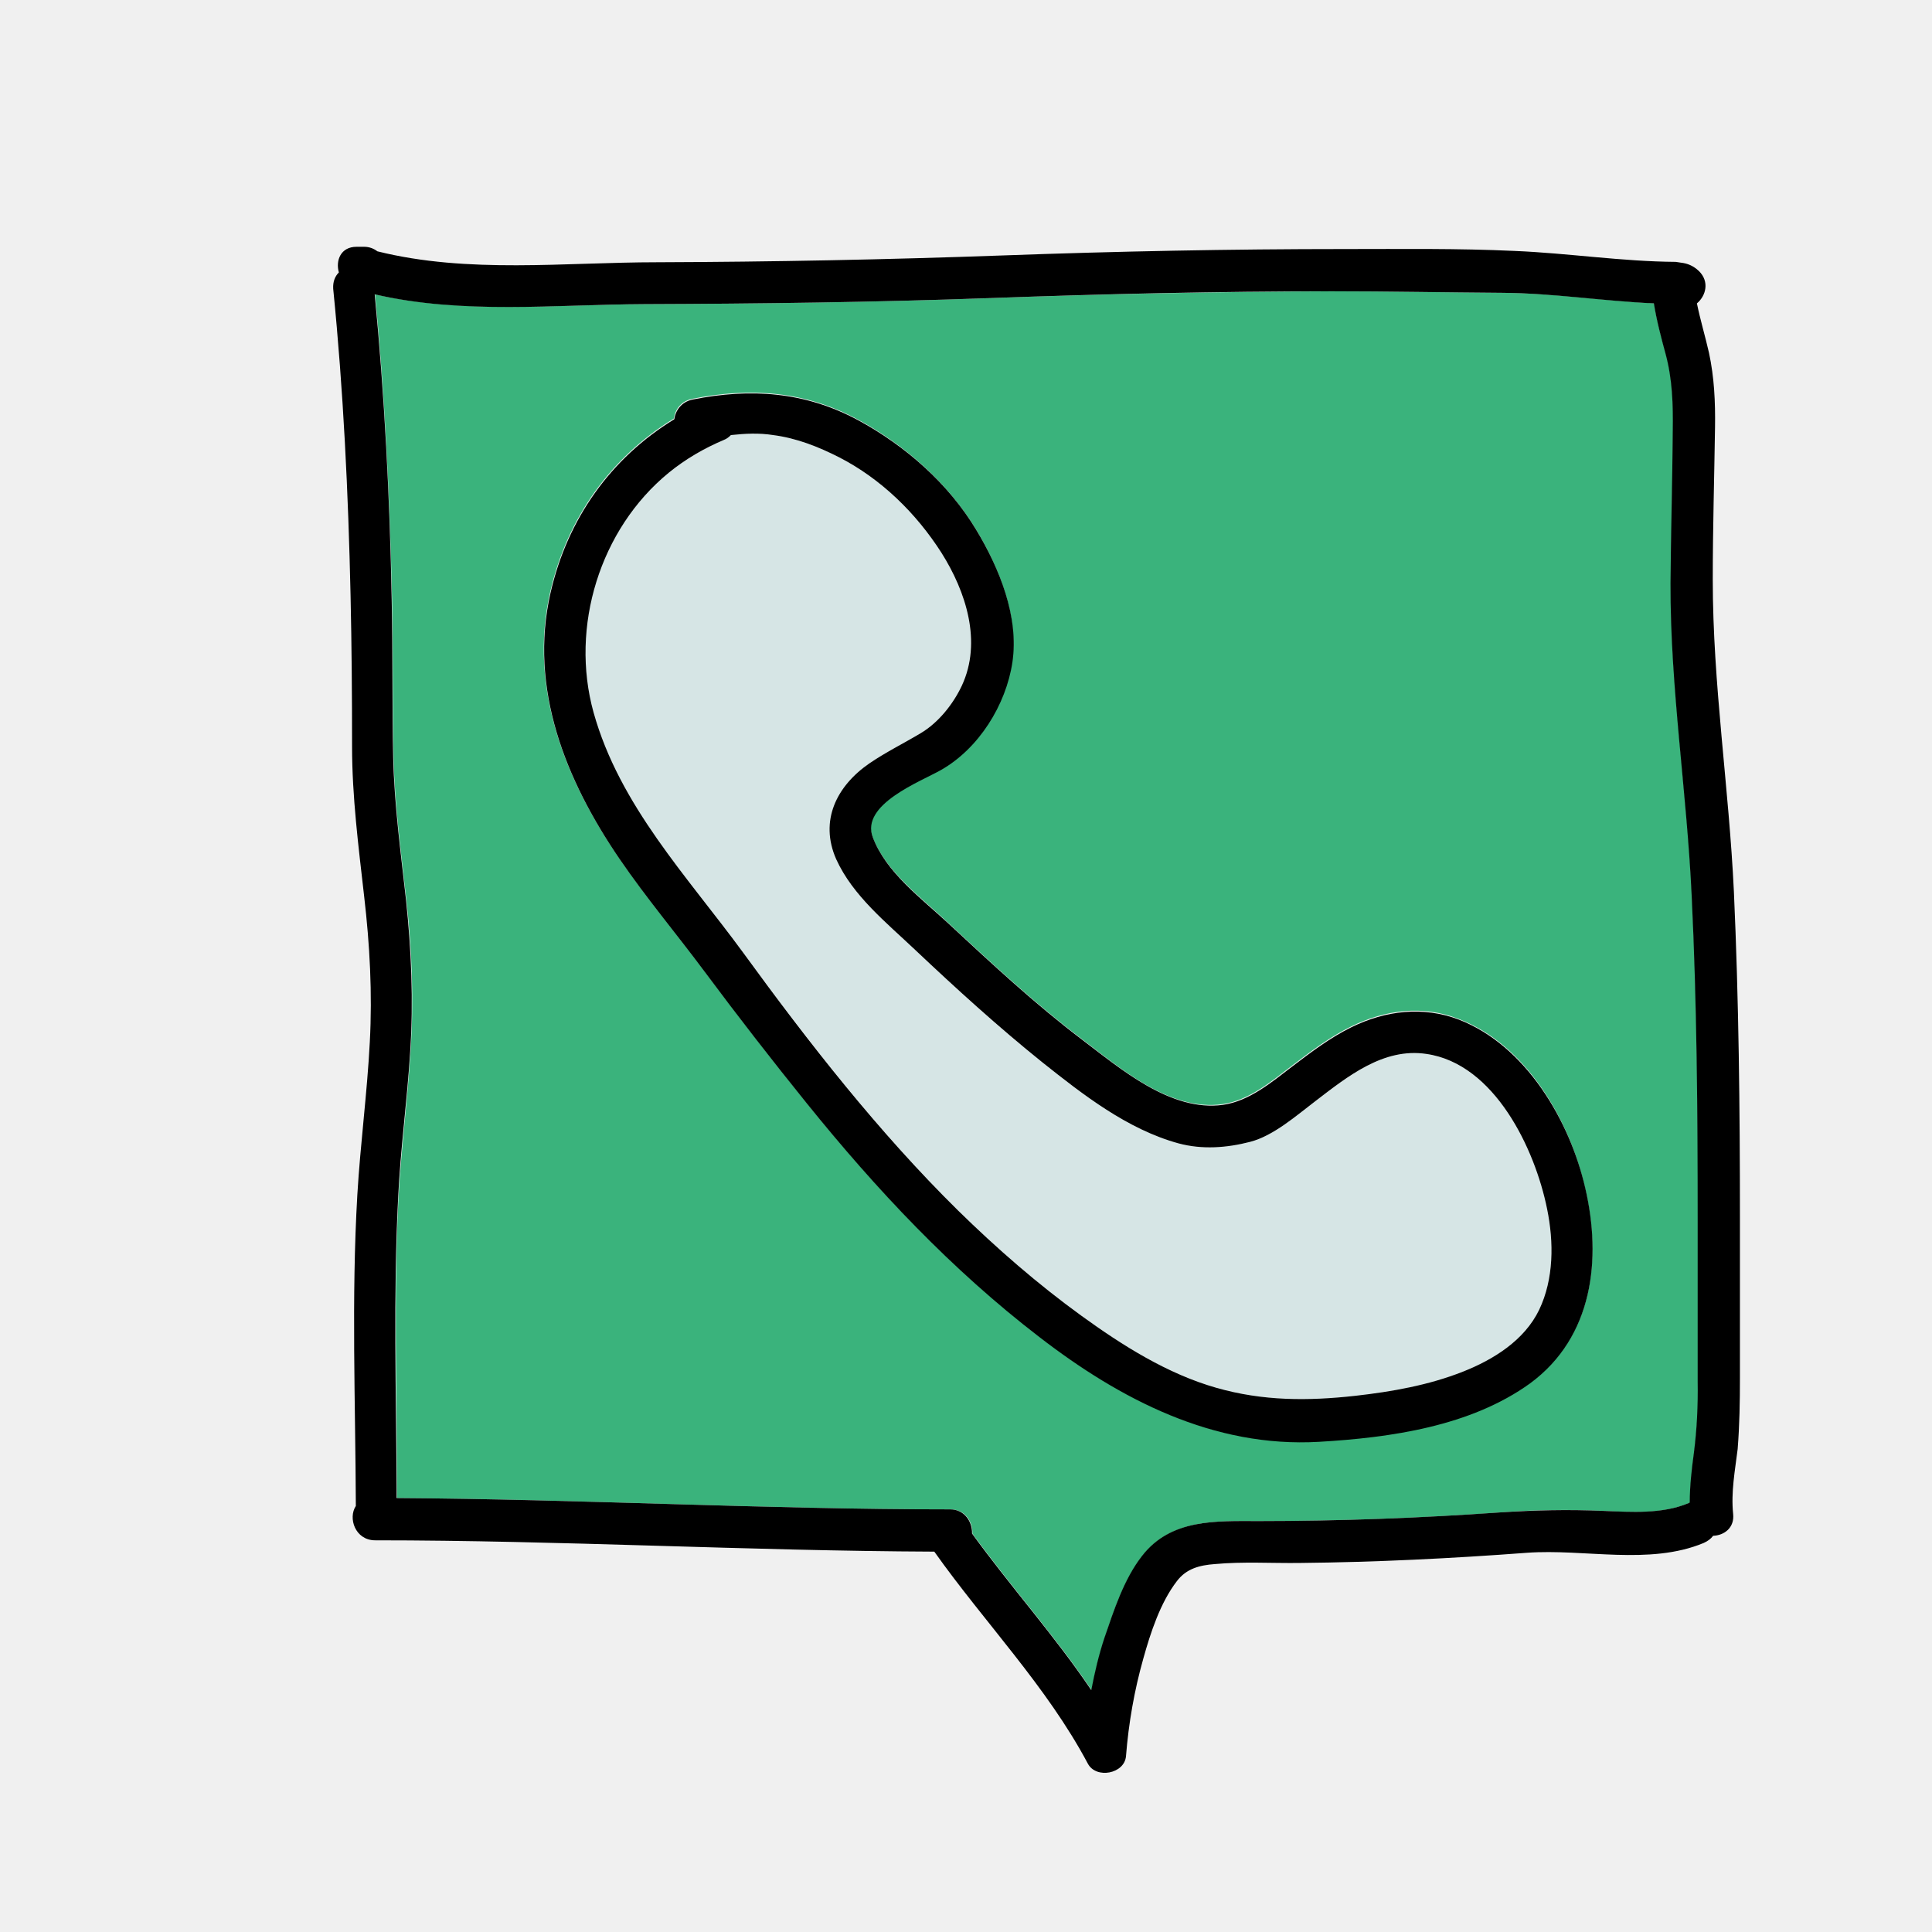
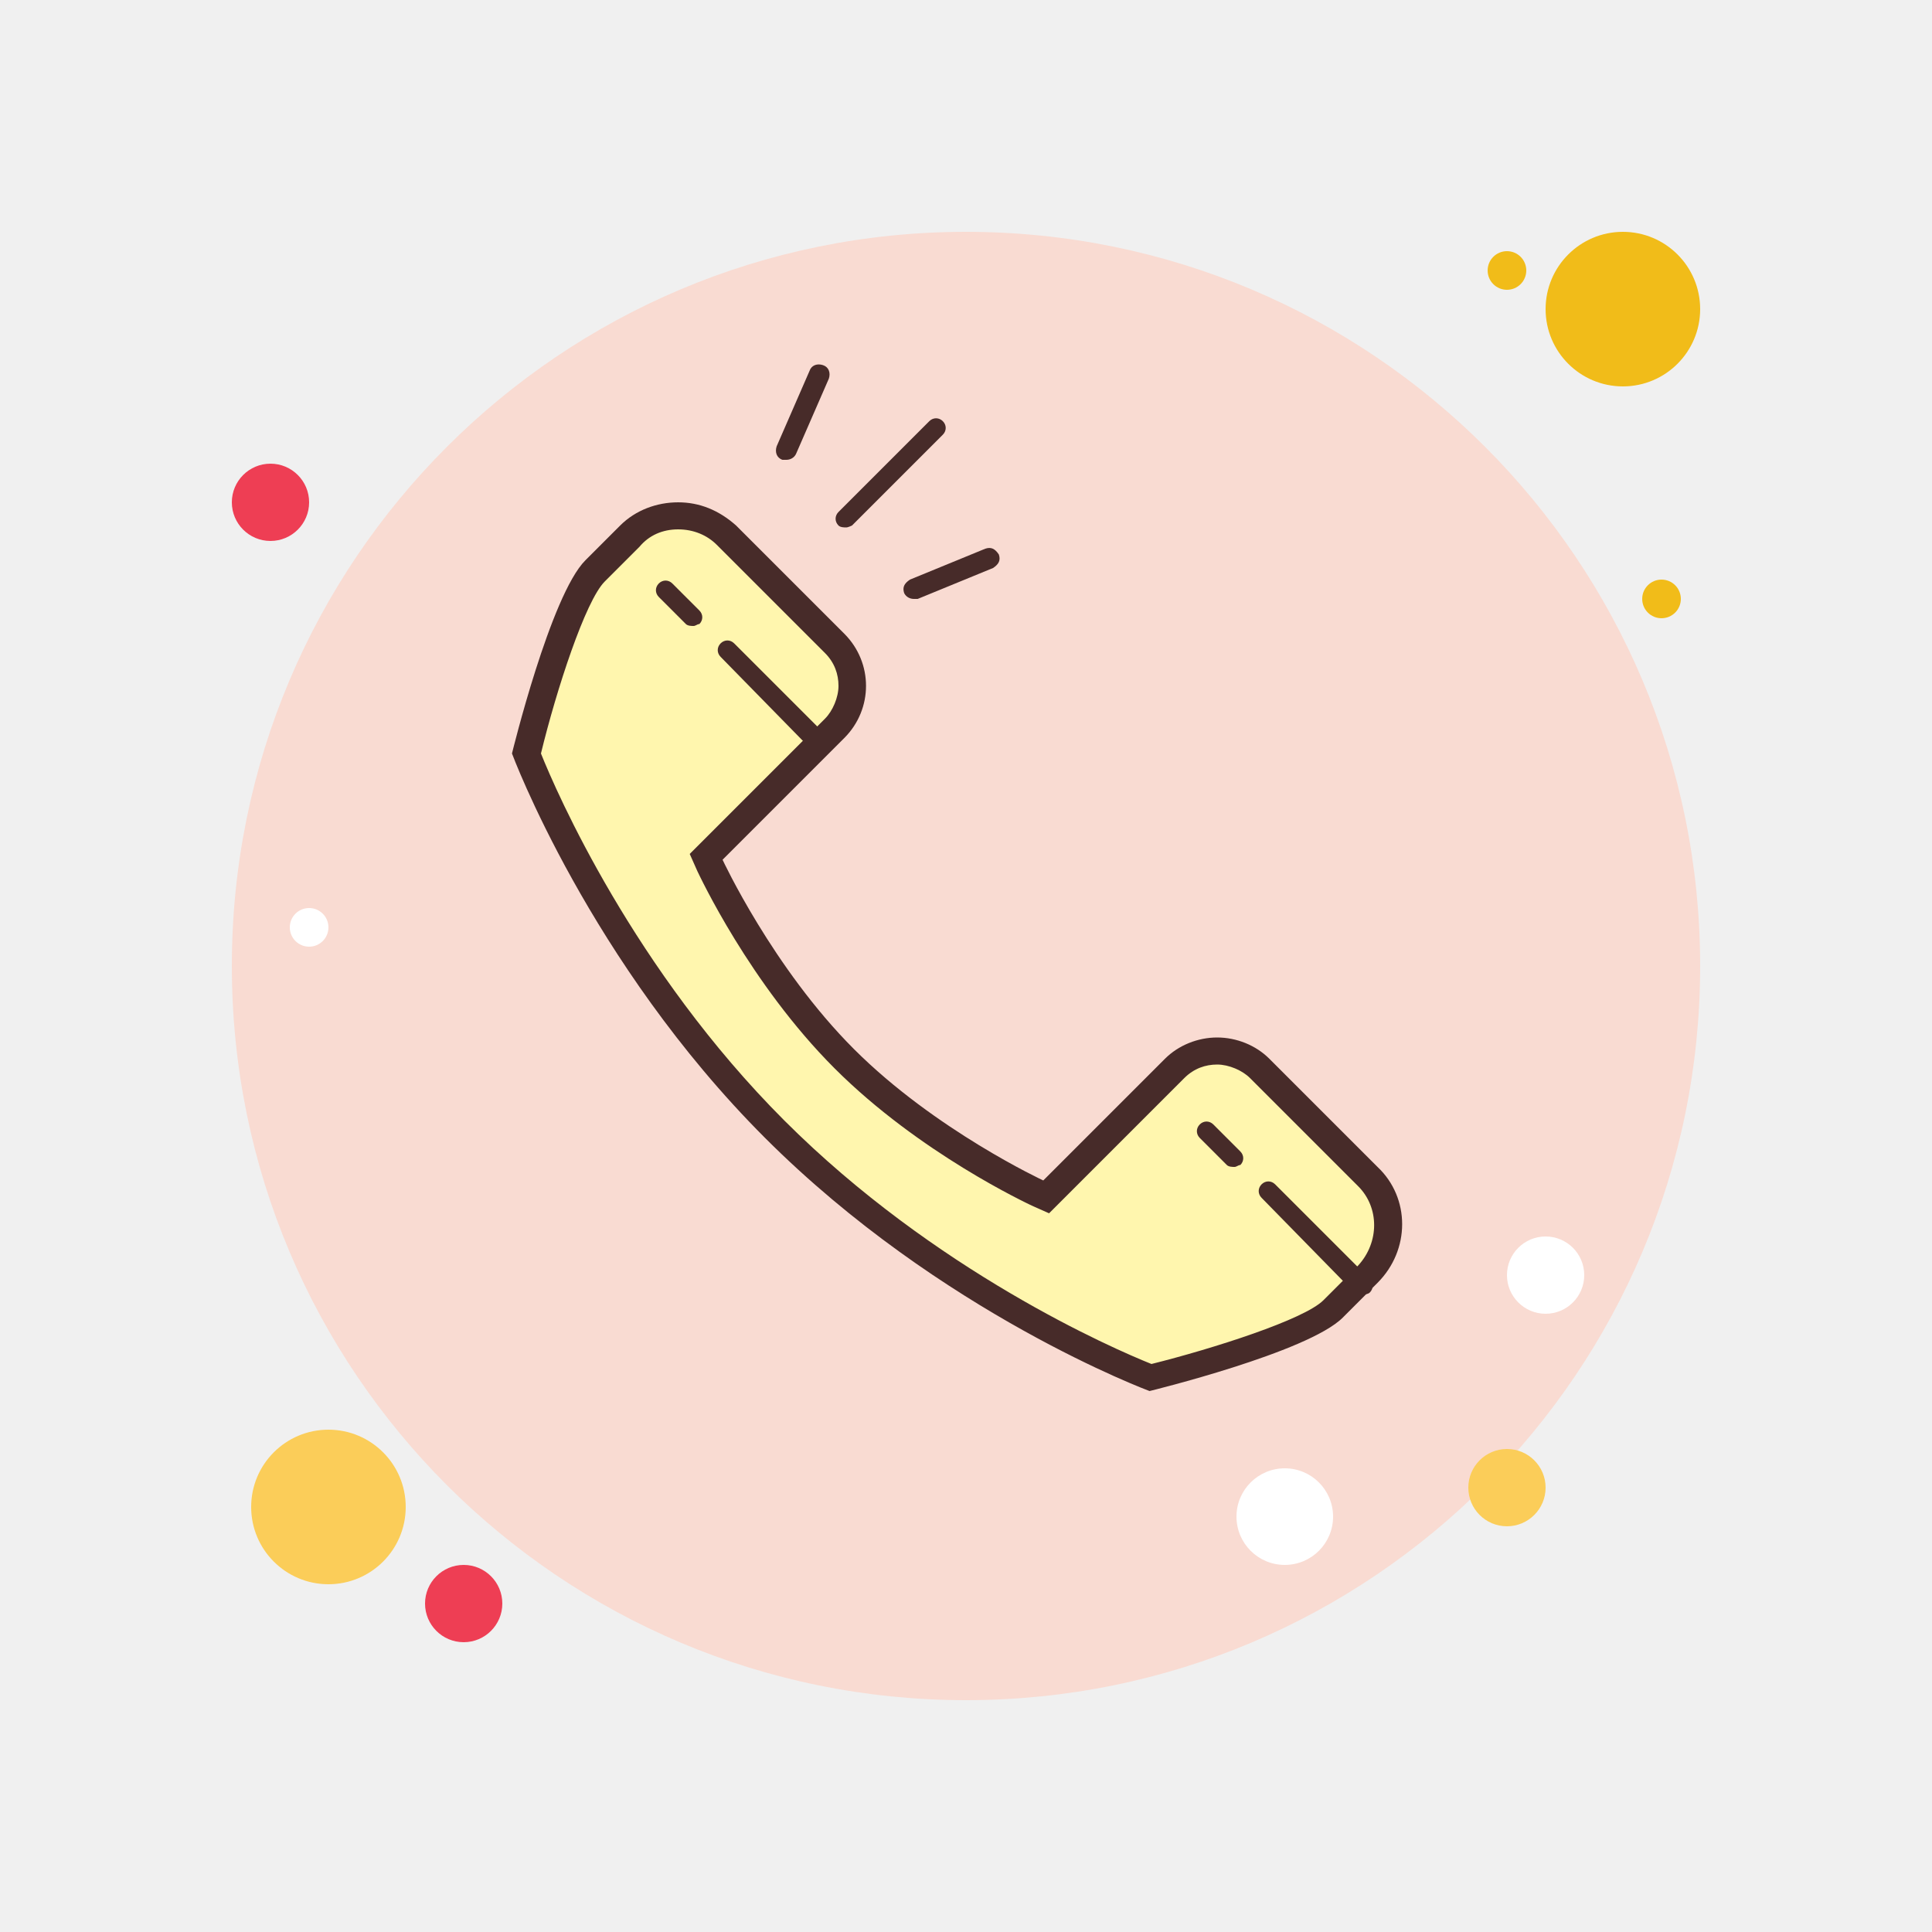
- <svg xmlns="http://www.w3.org/2000/svg" viewBox="0 0 512 512" width="96px" height="96px">
-   <path fill="#D6E5E5" d="M410,320.4c-3.1-15.9-13.9-38.4-32-41.1c-11.4-1.7-20.9,6.1-29.4,12.5c-5,3.8-11.1,9.2-17.3,10.8c-6.2,1.6-12.7,2.1-19,0.4c-13.5-3.8-25.2-12.9-36.1-21.5c-11.8-9.3-22.8-19.5-33.7-29.8c-7.6-7.1-16.6-14.3-20.9-24c-4.5-10.1,0.2-19.4,8.8-25.4c4.3-3,9.1-5.2,13.6-8c4.6-2.8,8.6-7.7,10.9-12.6c5.3-11.6,1.1-24.9-5.4-35.2c-6.7-10.5-15.9-19.6-27.1-25.3c-5.5-2.8-11.3-5.1-17.5-5.9c-3.8-0.5-7.5-0.4-11.2,0c-0.5,0.5-1.1,0.9-1.9,1.3c-5.2,2.3-10.1,5.1-14.6,8.7c-18.3,14.9-26.3,40.8-19.9,63.5c6.9,24.7,24.7,43.4,39.6,63.6c17.5,23.8,36,47.6,57,68.4c10.2,10,21.1,19.5,32.7,27.9c10.8,7.9,22.8,15.3,35.8,19.1c12.3,3.5,24.2,3.5,36.8,2.1c9.7-1.1,19.4-2.7,28.5-6.4c8.1-3.2,16.3-8.2,20.2-16.4C411.8,338.9,411.8,329.2,410,320.4z" />
-   <path fill="#3AB37C" d="M450,323.6c0-28.8-0.2-57.7-1.6-86.4c-1.3-27.6-5.7-55-5.6-82.7c0.1-13.5,0.5-26.9,0.6-40.4c0.1-6.9-0.1-13.6-1.9-20.3c-1.2-4.4-2.5-8.9-3.1-13.4c-13.4-0.7-26.7-2.7-40.1-2.8c-15.1-0.1-30.1-0.4-45.2-0.4c-30.2,0.1-60.5,0.7-90.7,1.8c-30.5,1.1-61,1.5-91.5,1.6c-23.7,0.1-48.2,2.7-71.5-2.6c2.6,26.9,3.9,53.9,4.5,80.9c0.3,14,0.1,28,0.4,41.9c0.3,12.6,2,25.1,3.4,37.7c1.5,13.4,2,26.7,1.1,40.2c-0.8,13-2.5,25.9-3.2,38.9c-1.3,25.6-0.4,51.4-0.4,77c0,0.1,0,0.2,0,0.4v2c48.9,0.3,97.8,3,146.7,3c3.9,0,5.9,3.3,5.8,6.4c10.2,14.1,21.9,27.1,31.6,41.5c0.9-4.7,2-9.4,3.5-13.9c2.4-7.3,5.1-15.4,9.9-21.6c7.7-10,19.7-9.3,31.1-9.3c21.3,0,42.6-0.8,63.9-2.3c9.2-0.7,18-0.8,27.2-0.4c7.6,0.4,15.6,0.9,22.8-2.1c0.1,0,0.1,0,0.2-0.1c0-4.4,0.5-8.8,1.1-13.2c0.8-6.4,1.1-12.5,1.1-18.9C450,351.9,450,337.8,450,323.6z M405.4,366.4c-15.8,11.5-37,14.4-56,15.5c-27.9,1.7-52.6-11.2-74.1-27.8c-23.2-17.9-43.2-39.1-61.6-61.9c-9.2-11.4-18.2-23.1-27-34.8c-7.5-10.1-15.6-19.7-22.7-30.1c-14.2-20.7-24-45-18.2-70.4c4.5-19.7,16.1-35.8,32.8-46c0.3-2.4,1.9-4.6,4.8-5.2c15.4-3.1,29.8-2.1,43.8,5.4c12.6,6.8,23.9,16.8,31.4,29.1c6.1,10.1,11.4,23,9.6,35.1c-1.7,11.3-8.9,22.9-19,28.6c-5.5,3.1-21.3,9.1-18,17.8c3.5,9.3,13,16.2,20,22.8c11.4,10.6,22.9,21.3,35.3,30.7c10.3,7.8,23.5,19.4,37.5,17.4c7-1,12.9-6,18.4-10.2c5-3.8,10-7.6,15.7-10.4c9-4.4,18.9-5.7,28.4-2c17.9,6.8,29.4,26.7,33.5,44.6C424.5,333.7,422.2,354.3,405.4,366.4z" />
-   <path d="M461.1,365.2c0-14.2,0-28.3,0-42.5c0-28.8-0.3-57.7-1.6-86.4c-1.3-27.6-5.6-55-5.6-82.7c0-13.5,0.4-26.9,0.6-40.4c0.1-6.7-0.2-13.2-1.6-19.7c-1-4.4-2.3-8.7-3.2-13.1c2.4-2,3.4-5.8,0.5-8.6c-1.5-1.4-3-2-4.8-2.2c-0.4-0.1-0.9-0.1-1.3-0.2c-14.3-0.1-28.4-2.3-42.7-2.9c-15-0.7-30.1-0.5-45.1-0.5c-30.2,0-60.5,0.6-90.7,1.7c-30.5,1.1-60.9,1.7-91.4,1.8c-24.6,0-50.1,3.1-74.2-2.9c-0.9-0.7-2.1-1.2-3.5-1.2h-2c-4.2,0-5.6,3.6-4.7,6.8c-1,1-1.6,2.4-1.5,4.3c2.7,27,4,54.1,4.6,81.2c0.3,13.4,0.4,26.7,0.4,40.1c0,13.3,1.7,26.5,3.2,39.7c1.5,12.9,2.2,25.7,1.5,38.7c-0.7,13.5-2.5,26.9-3.3,40.4c-1.6,27.4-0.5,55.1-0.4,82.5c-2.1,3.2-0.2,9,5,9.1c49.4,0,98.8,2.8,148.3,3c13.4,18.9,29.8,35.7,40.7,56.2c2.2,4.1,9.7,2.7,10.1-2c0.7-8.8,2.2-17.4,4.6-25.9c1.9-6.8,4.5-14.8,8.9-20.5c2.5-3.3,6-4.2,10-4.5c7.5-0.7,15.1-0.2,22.6-0.3c20.1-0.2,40.2-1.2,60.2-2.7c15.2-1.1,32.4,3.4,46.8-2.6c1.1-0.5,1.9-1.1,2.5-1.9c2.9-0.1,5.7-2.1,5.3-5.8c-0.6-5.8,0.5-11.5,1.2-17.2C461,377.6,461.1,371.5,461.1,365.2z M448.9,385c-0.6,4.4-1.1,8.8-1.1,13.2c-0.1,0-0.1,0-0.2,0.1c-7.1,3-15.2,2.4-22.8,2.1c-9.2-0.4-18-0.2-27.2,0.4c-21.3,1.5-42.6,2.3-63.9,2.3c-11.4,0-23.4-0.7-31.1,9.3c-4.8,6.2-7.4,14.3-9.9,21.6c-1.5,4.5-2.6,9.2-3.5,13.9c-9.7-14.4-21.4-27.4-31.6-41.5c0.1-3-1.9-6.4-5.8-6.4c-48.9,0-97.8-2.7-146.7-3v-2c0-0.1,0-0.2,0-0.4c-0.1-25.6-0.9-51.4,0.4-77c0.6-13,2.4-25.9,3.2-38.9c0.9-13.5,0.3-26.8-1.1-40.2c-1.4-12.6-3.1-25.1-3.4-37.7c-0.3-14-0.1-28-0.4-41.9c-0.5-27-1.9-54-4.5-80.9c23.3,5.4,47.8,2.7,71.5,2.6c30.5-0.1,61-0.5,91.5-1.6c30.2-1.1,60.5-1.8,90.7-1.8c15.1,0,30.1,0.3,45.2,0.4c13.4,0.1,26.7,2.2,40.1,2.8c0.7,4.5,1.9,9,3.1,13.4c1.8,6.7,2,13.4,1.9,20.3c-0.1,13.5-0.5,26.9-0.6,40.4c-0.1,27.6,4.3,55.1,5.6,82.7c1.4,28.8,1.6,57.6,1.6,86.4c0,14.2,0,28.3,0,42.5C450,372.5,449.7,378.7,448.9,385z" />
-   <path d="M420.1,314.8c-4.1-17.8-15.7-37.7-33.5-44.6c-9.5-3.6-19.4-2.4-28.4,2c-5.7,2.8-10.7,6.6-15.7,10.4c-5.5,4.2-11.4,9.2-18.4,10.2c-13.9,1.9-27.2-9.6-37.5-17.4c-12.4-9.4-23.9-20.1-35.3-30.7c-7.1-6.6-16.5-13.5-20-22.8c-3.3-8.7,12.5-14.7,18-17.8c10.1-5.7,17.3-17.3,19-28.6c1.8-12.1-3.5-25-9.6-35.1c-7.4-12.3-18.8-22.3-31.4-29.1c-14-7.5-28.4-8.5-43.8-5.4c-2.9,0.6-4.5,2.9-4.8,5.2c-16.7,10.2-28.3,26.3-32.8,46c-5.8,25.4,4,49.6,18.2,70.4c7.1,10.4,15.2,20,22.7,30.1c8.8,11.8,17.8,23.4,27,34.8c18.4,22.8,38.3,44,61.6,61.9c21.5,16.6,46.2,29.4,74.1,27.8c19-1.1,40.2-4.1,56-15.5C422.2,354.3,424.5,333.7,420.1,314.8z M407.9,347.1c-3.9,8.1-12.1,13.2-20.2,16.4c-9.1,3.6-18.8,5.3-28.5,6.4c-12.6,1.4-24.5,1.4-36.8-2.1c-13-3.7-24.9-11.2-35.8-19.1c-11.6-8.4-22.5-17.9-32.7-27.9c-21.1-20.8-39.6-44.5-57-68.4c-14.8-20.2-32.7-38.9-39.6-63.6c-6.3-22.7,1.7-48.6,19.9-63.5c4.4-3.6,9.4-6.5,14.6-8.7c0.8-0.3,1.4-0.8,1.9-1.3c3.7-0.4,7.4-0.6,11.2,0c6.2,0.8,12,3.1,17.5,5.9c11.1,5.7,20.4,14.8,27.1,25.3c6.5,10.3,10.8,23.6,5.4,35.2c-2.3,4.9-6.2,9.8-10.9,12.6c-4.5,2.7-9.2,5-13.6,8c-8.7,6-13.3,15.2-8.8,25.4c4.4,9.7,13.3,16.8,20.9,24c10.9,10.3,22,20.4,33.7,29.8c10.8,8.6,22.6,17.8,36.1,21.5c6.3,1.7,12.8,1.2,19-0.4c6.2-1.6,12.3-7,17.3-10.8c8.5-6.5,18-14.2,29.4-12.5c18.1,2.6,28.8,25.2,32,41.1C411.8,329.2,411.8,338.9,407.9,347.1z" />
+ <svg xmlns="http://www.w3.org/2000/svg" viewBox="0 0 100 100" width="50px" height="50px">
+   <path fill="#f1bc19" d="M78 13A1 1 0 1 0 78 15A1 1 0 1 0 78 13Z" />
+   <path fill="#f9dbd2" d="M50 12A38 38 0 1 0 50 88A38 38 0 1 0 50 12Z" />
+   <path fill="#f1bc19" d="M84 12A4 4 0 1 0 84 20A4 4 0 1 0 84 12Z" />
+   <path fill="#ee3e54" d="M14 24A2 2 0 1 0 14 28A2 2 0 1 0 14 24Z" />
+   <path fill="#fbcd59" d="M78 75A2 2 0 1 0 78 79 2 2 0 1 0 78 75zM17 74A4 4 0 1 0 17 82 4 4 0 1 0 17 74z" />
+   <path fill="#ee3e54" d="M24 81A2 2 0 1 0 24 85A2 2 0 1 0 24 81Z" />
+   <path fill="#fff" d="M66.5 76A2.5 2.5 0 1 0 66.5 81 2.5 2.5 0 1 0 66.5 76zM16 47A1 1 0 1 0 16 49 1 1 0 1 0 16 47z" />
+   <path fill="#f1bc19" d="M86 30A1 1 0 1 0 86 32A1 1 0 1 0 86 30Z" />
+   <path fill="#fff" d="M80 64A2 2 0 1 0 80 68A2 2 0 1 0 80 64Z" />
+   <path fill="#fff6ae" d="M59.5,71.3c-1.5-0.6-11.3-4.7-19.4-12.8C31.9,50.2,27.8,40.5,27.2,39c0.6-2.4,2.2-8.2,3.5-9.5l1.8-1.8 c0.7-0.7,1.6-1,2.5-1s1.8,0.4,2.5,1l5.6,5.6c1.2,1.2,1.2,3.2,0,4.4l-6.7,6.7l0.2,0.4c0.1,0.2,2.7,5.7,6.9,10 c4.3,4.3,9.8,6.8,10,6.9l0.4,0.2l6.7-6.7c0.6-0.6,1.4-0.9,2.2-0.9c0.8,0,1.6,0.3,2.2,0.9l5.6,5.6c0.7,0.7,1,1.6,1,2.5 c0,1-0.4,1.8-1,2.5L69,67.7C67.7,69,61.9,70.7,59.5,71.3z" />
+   <path fill="#472b29" d="M35.1,27.4c0.8,0,1.5,0.3,2,0.8l5.6,5.6c0.5,0.5,0.7,1.1,0.7,1.7s-0.3,1.3-0.7,1.7l-6.3,6.3l-0.7,0.7l0.4,0.9 c0.1,0.2,2.7,5.8,7.1,10.2s10,7,10.2,7.1l0.9,0.4l0.7-0.7l6.3-6.3c0.5-0.5,1.1-0.7,1.7-0.7s1.3,0.3,1.7,0.7l5.6,5.6 c1.1,1.1,1.1,2.9,0,4.1l-1.8,1.8c-1,1-5.7,2.5-8.9,3.3c-2-0.8-11.2-4.8-19-12.6c-7.8-7.8-11.8-17-12.6-19c0.8-3.3,2.3-7.9,3.3-8.9 l1.8-1.8C33.6,27.7,34.3,27.4,35.1,27.4 M35.1,26c-1.1,0-2.2,0.4-3,1.2L30.3,29c-1.8,1.8-3.8,10-3.8,10s4,10.8,13.1,19.9 C48.7,68,59.5,72,59.5,72s8.2-2,10-3.8l1.8-1.8c1.7-1.7,1.7-4.4,0-6l-5.6-5.6c-0.7-0.7-1.7-1.1-2.7-1.1s-2,0.4-2.7,1.1l-6.3,6.3 c0,0-5.6-2.6-9.8-6.8c-4.2-4.2-6.8-9.8-6.8-9.8l6.3-6.3c1.5-1.5,1.5-3.9,0-5.4l-5.6-5.6C37.2,26.4,36.2,26,35.1,26L35.1,26z" />
+   <path fill="#472b29" d="M42.5 39c-.1 0-.3 0-.4-.1L37.3 34c-.2-.2-.2-.5 0-.7s.5-.2.7 0l4.9 4.9c.2.2.2.5 0 .7C42.8 39 42.6 39 42.5 39zM35.9 32.4c-.1 0-.3 0-.4-.1l-1.4-1.4c-.2-.2-.2-.5 0-.7s.5-.2.7 0l1.4 1.4c.2.2.2.5 0 .7C36.1 32.3 36 32.4 35.9 32.4zM70.5 67c-.1 0-.3 0-.4-.1L65.3 62c-.2-.2-.2-.5 0-.7s.5-.2.7 0l4.9 4.9c.2.2.2.5 0 .7C70.8 67 70.6 67 70.5 67zM63.9 60.4c-.1 0-.3 0-.4-.1l-1.4-1.4c-.2-.2-.2-.5 0-.7s.5-.2.7 0l1.4 1.4c.2.2.2.5 0 .7C64.1 60.3 64 60.4 63.9 60.4zM40.7 23.8c-.1 0-.1 0-.2 0-.3-.1-.4-.4-.3-.7l1.7-3.9c.1-.3.4-.4.7-.3.3.1.4.4.3.7l-1.7 3.9C41.1 23.7 40.9 23.8 40.7 23.8zM47.3 31c-.2 0-.4-.1-.5-.3-.1-.3 0-.5.3-.7l3.9-1.6c.3-.1.5 0 .7.3.1.3 0 .5-.3.7L47.5 31C47.4 31 47.4 31 47.3 31z" />
+   <g>
+     <path fill="#472b29" d="M43.8,27.3c-0.1,0-0.3,0-0.4-0.1c-0.2-0.2-0.2-0.5,0-0.7l4.7-4.7c0.2-0.2,0.5-0.2,0.7,0s0.2,0.5,0,0.7 l-4.7,4.7C44.1,27.2,43.9,27.3,43.8,27.3z" />
+   </g>
</svg>
